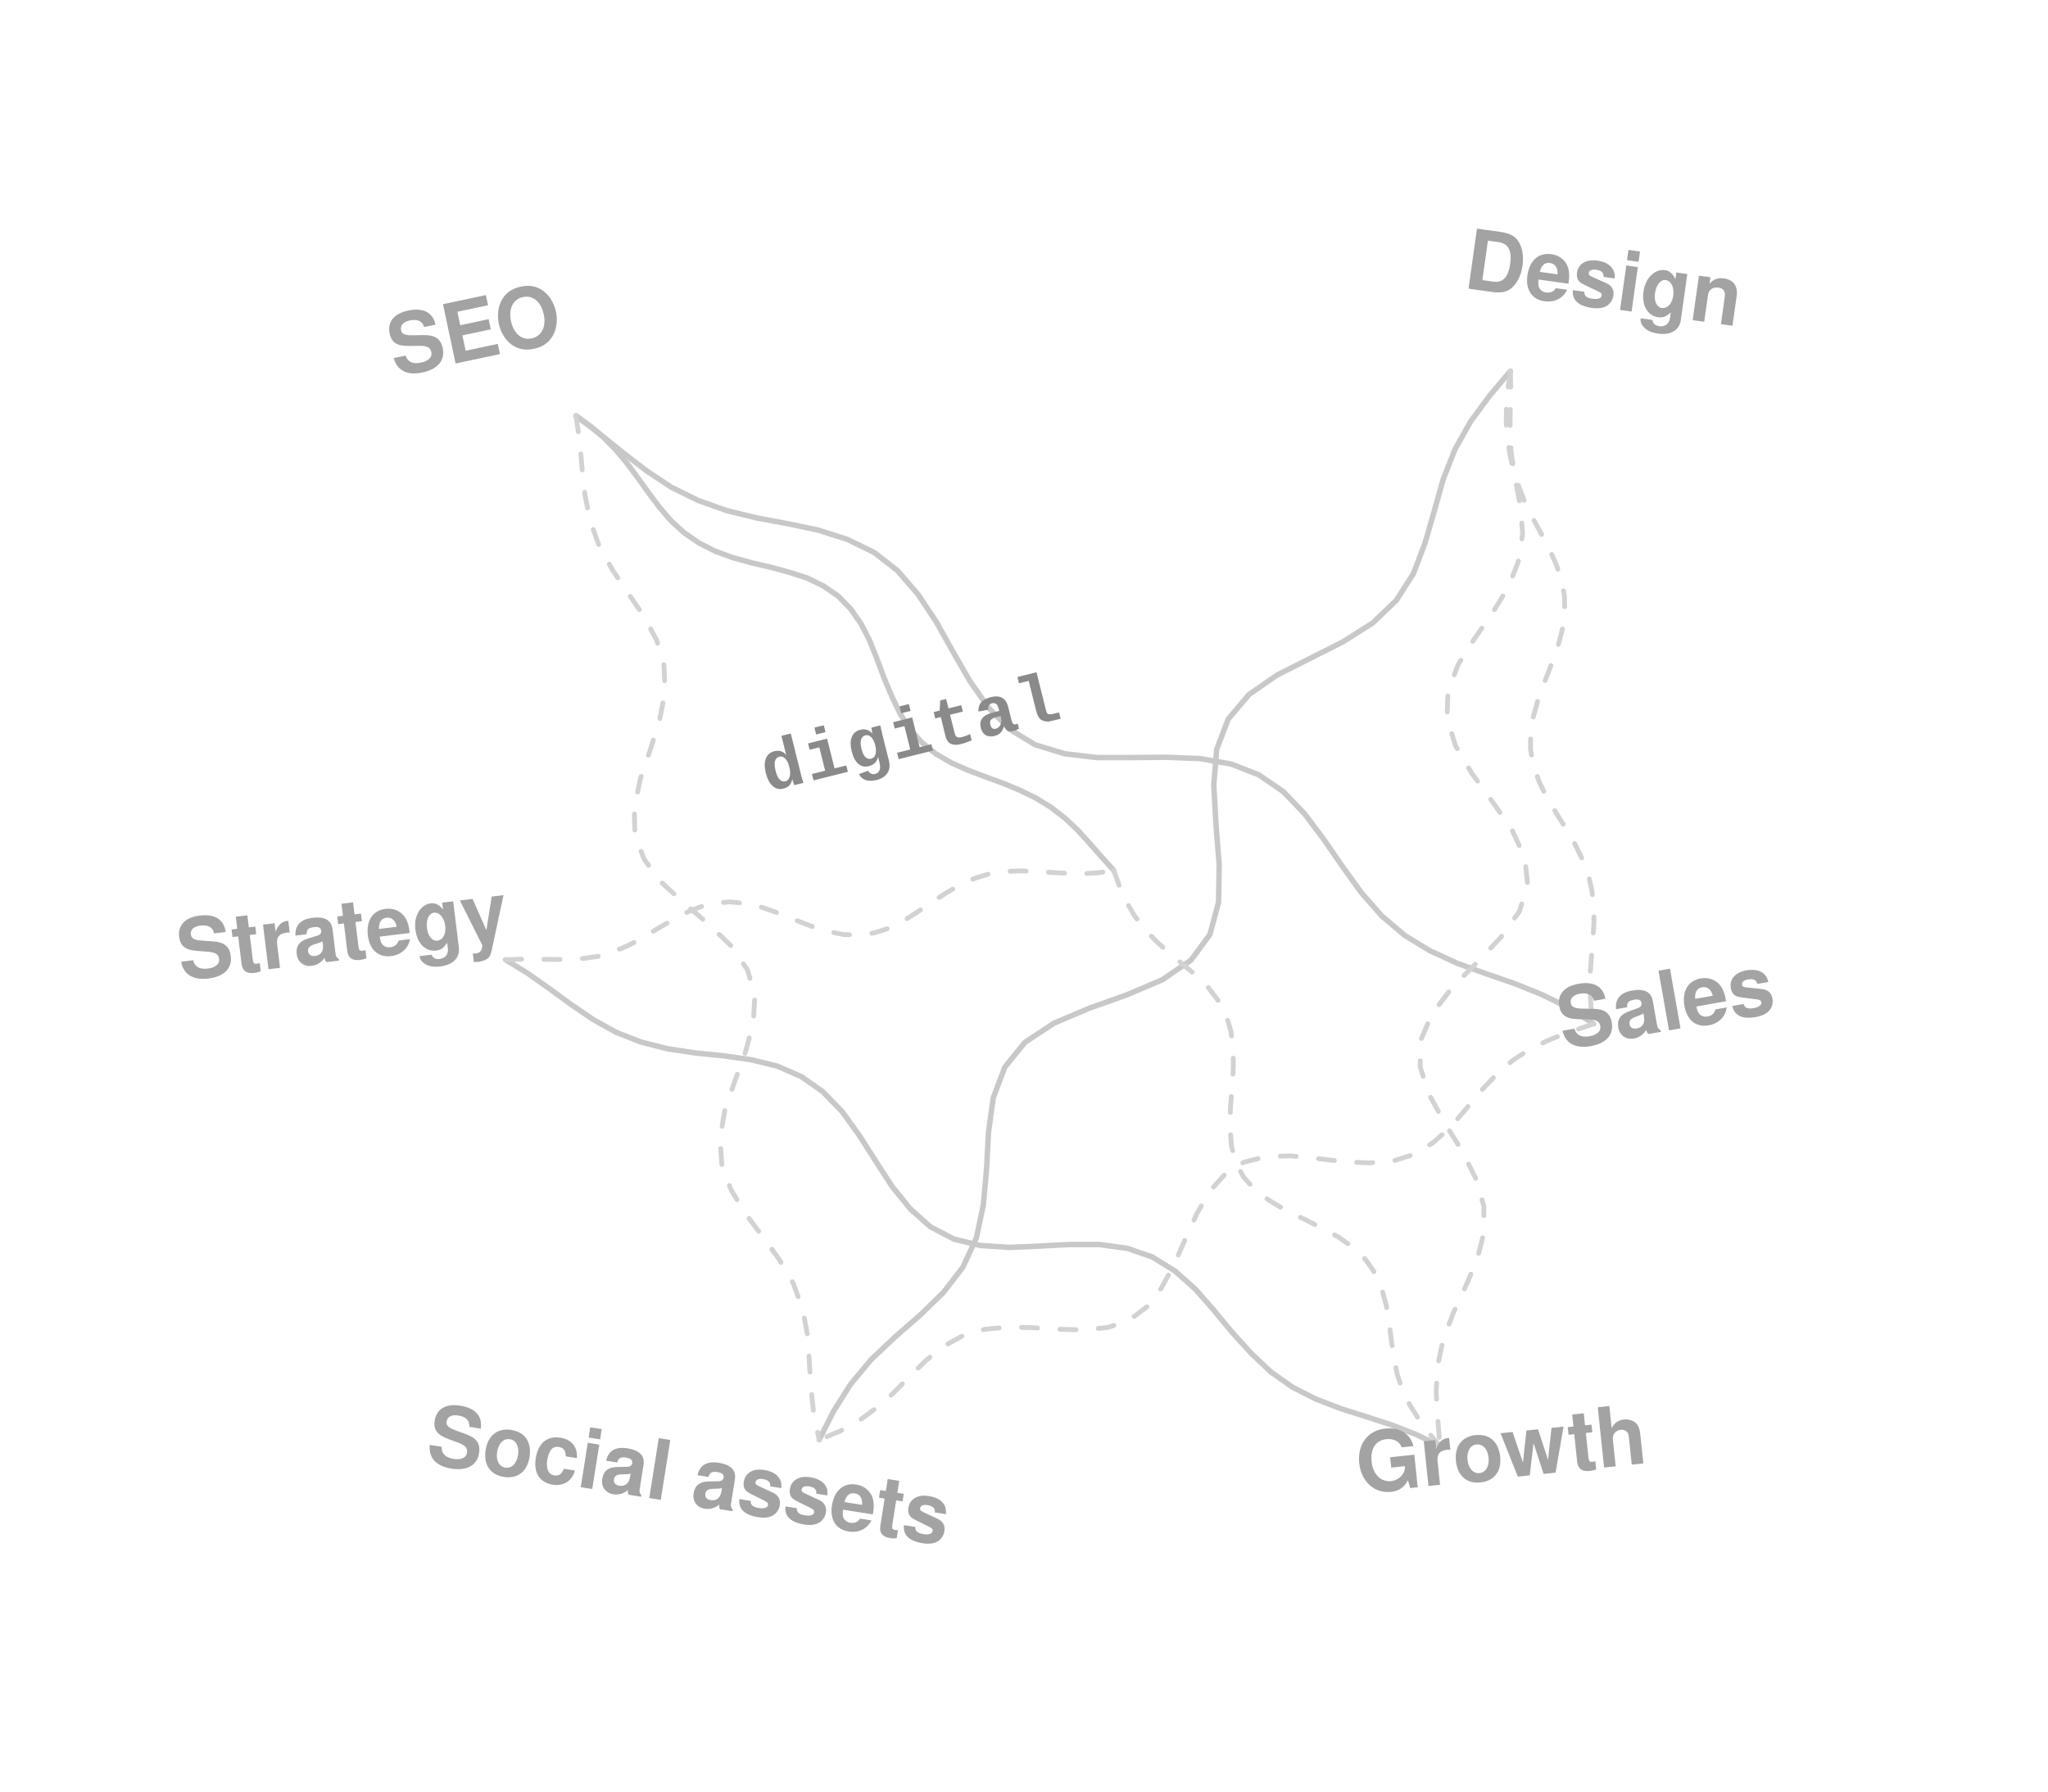
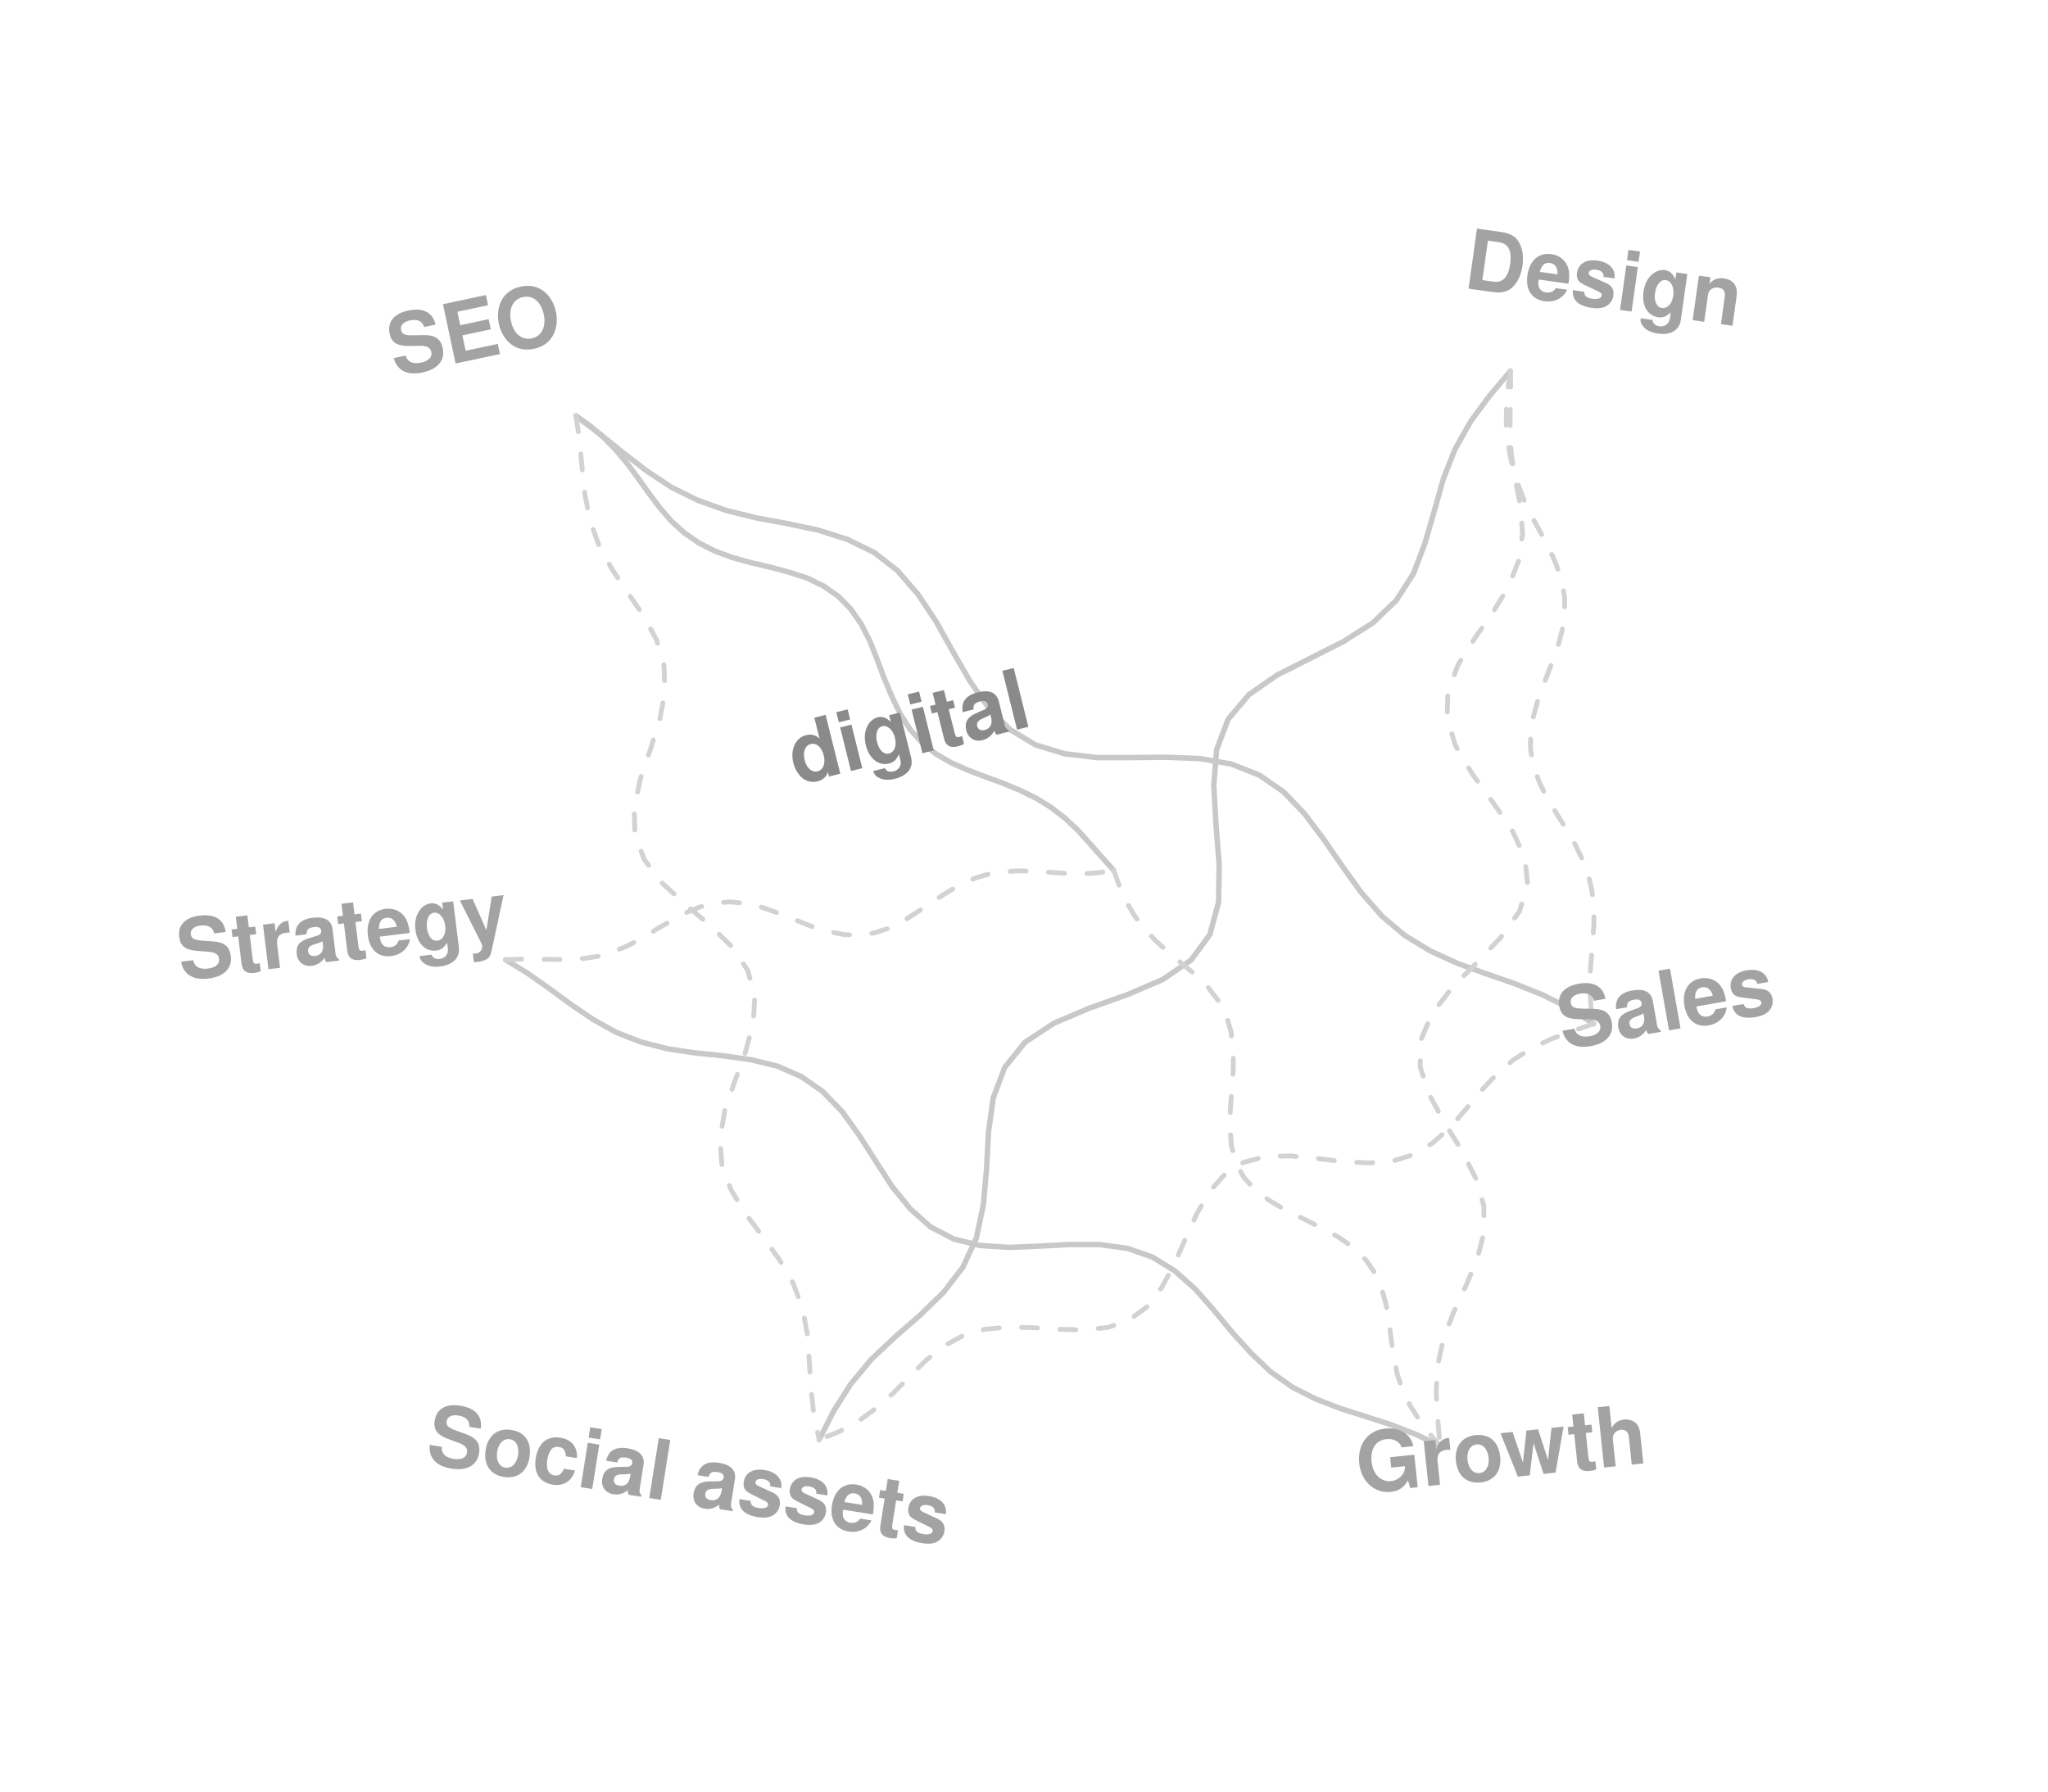
<svg xmlns="http://www.w3.org/2000/svg" viewBox="0 0 640 560" fill="none" role="img" aria-label="Digital, SEO, design, strategy, sales, social assets, and growth all cross-wired to each other in a tangled, chaotic mess of wiggly lines with no center.">
  <g stroke="#c8c8c8" stroke-width="1.7" stroke-linecap="round" stroke-linejoin="round" fill="none">
    <path d="M180.0,130.0 L187.4,135.6 L194.7,141.5 L202.1,147.2 L209.8,152.3 L218.1,156.4 L227.1,159.6 L236.5,161.9 L246.2,163.7 L255.7,165.7 L264.8,168.6 L273.2,172.7 L280.5,178.4 L286.9,185.8 L292.6,194.4 L297.8,203.7 L303.1,212.9 L308.9,221.2 L315.6,228.0 L323.5,232.8 L332.7,235.6 L342.8,236.8 L353.5,236.8 L364.4,236.7 L374.9,237.1 L384.7,238.8 L393.4,242.2 L401.1,247.5 L407.7,254.4 L413.7,262.4 L419.5,270.8 L425.4,279.0 L431.8,286.3 L439.0,292.4 L446.9,297.2 L455.4,301.1 L464.2,304.3 L473.2,307.4 L481.9,310.9 L490.2,315.0 L498.0,320.0" />
    <path d="M472.0,116.0 L465.5,123.7 L459.6,131.7 L454.7,140.4 L451.0,149.8 L448.2,159.8 L445.3,169.8 L441.7,179.3 L436.3,187.7 L429.0,194.7 L419.7,200.6 L409.4,205.8 L399.1,211.0 L390.3,217.1 L383.8,224.8 L380.2,234.3 L379.3,245.5 L380.0,257.8 L381.0,270.3 L380.8,282.0 L378.1,292.1 L372.2,300.1 L363.3,306.2 L352.3,310.9 L340.5,315.1 L329.4,319.8 L320.3,325.8 L314.0,333.6 L310.4,343.1 L308.9,353.9 L308.3,365.4 L307.3,376.6 L305.1,387.0 L300.9,396.1 L294.8,404.0 L287.5,411.1 L279.7,417.9 L272.2,425.0 L265.8,432.7 L260.5,441.1 L256.0,450.0" />
    <path d="M158.0,300.0 L165.0,304.3 L171.8,309.1 L178.5,314.0 L185.4,318.7 L192.6,322.7 L200.3,325.7 L208.5,327.8 L217.1,329.1 L225.9,330.0 L234.5,331.2 L242.8,333.2 L250.4,336.5 L257.1,341.2 L263.2,347.5 L268.6,355.0 L273.7,363.0 L278.8,370.9 L284.5,377.9 L290.8,383.5 L298.1,387.3 L306.3,389.3 L315.3,389.9 L324.8,389.5 L334.3,389.0 L343.6,389.0 L352.3,390.2 L360.1,392.9 L367.2,397.3 L373.5,402.9 L379.3,409.5 L385.0,416.4 L390.9,422.9 L397.1,428.8 L403.9,433.6 L411.2,437.3 L419.0,440.3 L426.9,442.8 L434.9,445.4 L442.6,448.4 L450.0,452.0" />
    <path d="M348.0,272.0 L344.3,267.9 L340.6,263.7 L336.9,259.6 L332.9,255.8 L328.5,252.4 L323.8,249.5 L318.7,247.0 L313.4,244.8 L307.9,242.8 L302.4,240.7 L297.2,238.4 L292.4,235.6 L288.1,232.1 L284.4,228.0 L281.3,223.1 L278.7,217.7 L276.3,212.0 L274.1,206.1 L271.8,200.3 L269.1,195.0 L265.8,190.3 L262.0,186.4 L257.4,183.2 L252.3,180.7 L246.7,178.9 L240.8,177.3 L234.8,175.9 L229.0,174.3 L223.5,172.3 L218.4,169.7 L213.9,166.6 L209.8,162.9 L206.2,158.7 L202.8,154.2 L199.5,149.6 L196.1,145.0 L192.5,140.7 L188.7,136.8 L184.5,133.2 L180.0,130.0" />
  </g>
  <g stroke="#d2d2d2" stroke-width="1.5" stroke-dasharray="5 7" stroke-linecap="round" stroke-linejoin="round" fill="none">
    <path d="M180.0,130.0 L181.2,138.2 L181.9,146.4 L182.8,154.7 L184.4,162.8 L187.2,170.5 L191.3,178.0 L196.2,185.3 L201.2,192.6 L205.2,200.1 L207.5,208.0 L207.8,216.4 L206.1,225.2 L203.2,234.4 L200.1,243.5 L198.2,252.5 L198.4,260.9 L201.3,268.6 L206.7,275.8 L214.0,282.5 L221.7,289.1 L228.7,295.9 L233.6,303.2 L235.9,311.1 L235.4,319.7 L233.0,328.7 L229.6,338.0 L226.5,347.1 L225.0,355.9 L225.6,364.3 L228.5,372.0 L233.0,379.4 L238.4,386.6 L243.6,393.8 L247.9,401.2 L250.8,409.0 L252.3,417.1 L252.9,425.4 L253.4,433.7 L254.3,442.0 L256.0,450.0" />
    <path d="M498.0,320.0 L491.4,322.3 L484.9,324.7 L478.7,327.6 L472.9,331.3 L467.6,335.9 L462.6,341.2 L457.9,346.9 L453.1,352.5 L447.8,357.2 L442.0,360.8 L435.3,362.9 L427.8,363.5 L419.8,363.1 L411.5,362.1 L403.3,361.3 L395.6,361.5 L388.7,363.3 L382.9,366.9 L378.0,372.4 L374.0,379.4 L370.4,387.3 L366.9,395.3 L363.0,402.5 L358.4,408.5 L352.9,412.6 L346.3,414.9 L338.9,415.7 L331.0,415.5 L322.9,415.0 L315.1,414.8 L307.7,415.5 L300.9,417.5 L294.9,420.8 L289.4,425.2 L284.3,430.2 L279.3,435.3 L274.0,440.0 L268.4,444.1 L262.4,447.4 L256.0,450.0" />
    <path d="M472.0,116.0 L472.1,121.2 L472.0,126.4 L471.9,131.6 L471.9,136.7 L472.3,141.9 L473.1,147.0 L474.6,152.0 L476.5,156.9 L478.9,161.8 L481.5,166.6 L484.1,171.5 L486.3,176.4 L488.0,181.3 L488.9,186.4 L489.0,191.6 L488.2,196.9 L486.8,202.2 L484.8,207.7 L482.7,213.1 L480.7,218.5 L479.2,223.9 L478.3,229.2 L478.3,234.4 L479.3,239.5 L481.0,244.4 L483.4,249.3 L486.3,254.1 L489.3,258.9 L492.1,263.7 L494.5,268.6 L496.4,273.6 L497.5,278.6 L498.1,283.7 L498.1,288.9 L497.7,294.1 L497.3,299.4 L496.9,304.6 L496.9,309.8 L497.2,314.9 L498.0,320.0" />
    <path d="M348.0,272.0 L349.8,276.9 L351.9,281.7 L354.5,286.2 L357.6,290.3 L361.3,294.2 L365.3,297.8 L369.6,301.4 L373.8,304.9 L377.6,308.7 L380.8,312.9 L383.2,317.4 L384.7,322.5 L385.4,328.1 L385.4,334.0 L385.0,340.2 L384.5,346.4 L384.4,352.5 L384.8,358.1 L386.2,363.3 L388.6,367.9 L392.1,371.8 L396.6,375.2 L401.8,378.3 L407.4,381.0 L413.0,383.8 L418.3,386.7 L423.0,390.0 L426.8,393.8 L429.8,398.1 L431.8,402.9 L433.2,408.0 L434.1,413.5 L434.8,419.0 L435.6,424.5 L436.7,429.8 L438.4,434.8 L440.7,439.4 L443.5,443.8 L446.6,448.0 L450.0,452.0" />
    <path d="M158.0,300.0 L162.8,299.8 L167.7,299.8 L172.5,299.9 L177.4,299.9 L182.2,299.6 L187.0,298.9 L191.6,297.5 L196.2,295.6 L200.7,293.2 L205.1,290.5 L209.6,287.9 L214.1,285.4 L218.7,283.5 L223.3,282.3 L228.1,281.9 L233.1,282.4 L238.1,283.6 L243.2,285.4 L248.4,287.5 L253.5,289.5 L258.6,291.1 L263.6,292.1 L268.5,292.3 L273.2,291.6 L277.9,290.1 L282.4,287.8 L286.8,285.0 L291.2,282.0 L295.7,279.1 L300.1,276.5 L304.7,274.5 L309.3,273.1 L314.1,272.4 L318.9,272.2 L323.8,272.4 L328.7,272.7 L333.6,273.0 L338.5,273.1 L343.3,272.8 L348.0,272.0" />
    <path d="M472.0,116.0 L470.8,124.4 L470.7,132.8 L471.7,141.3 L473.5,149.8 L475.2,158.4 L475.8,166.9 L474.6,175.2 L471.4,183.4 L466.4,191.6 L460.8,199.6 L455.7,207.7 L452.5,216.0 L452.2,224.4 L454.8,233.0 L460.0,241.8 L466.4,250.6 L472.5,259.4 L476.5,268.1 L477.4,276.6 L474.8,284.9 L469.0,293.0 L461.5,300.9 L453.7,308.8 L447.5,316.9 L444.0,325.1 L443.8,333.5 L446.6,342.1 L451.4,350.9 L456.8,359.6 L461.2,368.4 L463.7,377.0 L463.7,385.4 L461.6,393.7 L458.1,401.9 L454.3,410.1 L451.1,418.3 L449.3,426.6 L448.8,435.1 L449.3,443.5 L450.0,452.0" />
  </g>
  <g font-family="-apple-system, BlinkMacSystemFont, 'Segoe UI', system-ui, Helvetica, Arial, sans-serif" font-size="26" font-weight="600" fill="#a3a3a3">
    <text transform="rotate(-12 150 112)" x="150" y="112" text-anchor="middle">SEO</text>
    <text transform="rotate(8 500 96)" x="500" y="96" text-anchor="middle">Design</text>
    <text transform="rotate(-7 108 300)" x="108" y="300" text-anchor="middle">Strategy</text>
    <text transform="rotate(-10 522 322)" x="522" y="322" text-anchor="middle">Sales</text>
    <text transform="rotate(9 214 470)" x="214" y="470" text-anchor="middle">Social assets</text>
    <text transform="rotate(-6 470 462)" x="470" y="462" text-anchor="middle">Growth</text>
-     <text transform="rotate(-14 286 236)" x="286" y="236" text-anchor="middle" fill="#8a8a8a" font-family="'SF Mono', SFMono-Regular, Menlo, Consolas, 'Liberation Mono', monospace" font-size="22" letter-spacing="0.5">digital</text>
+     <text transform="rotate(-14 286 236)" x="286" y="236" text-anchor="middle" fill="#8a8a8a">digital</text>
  </g>
</svg>
